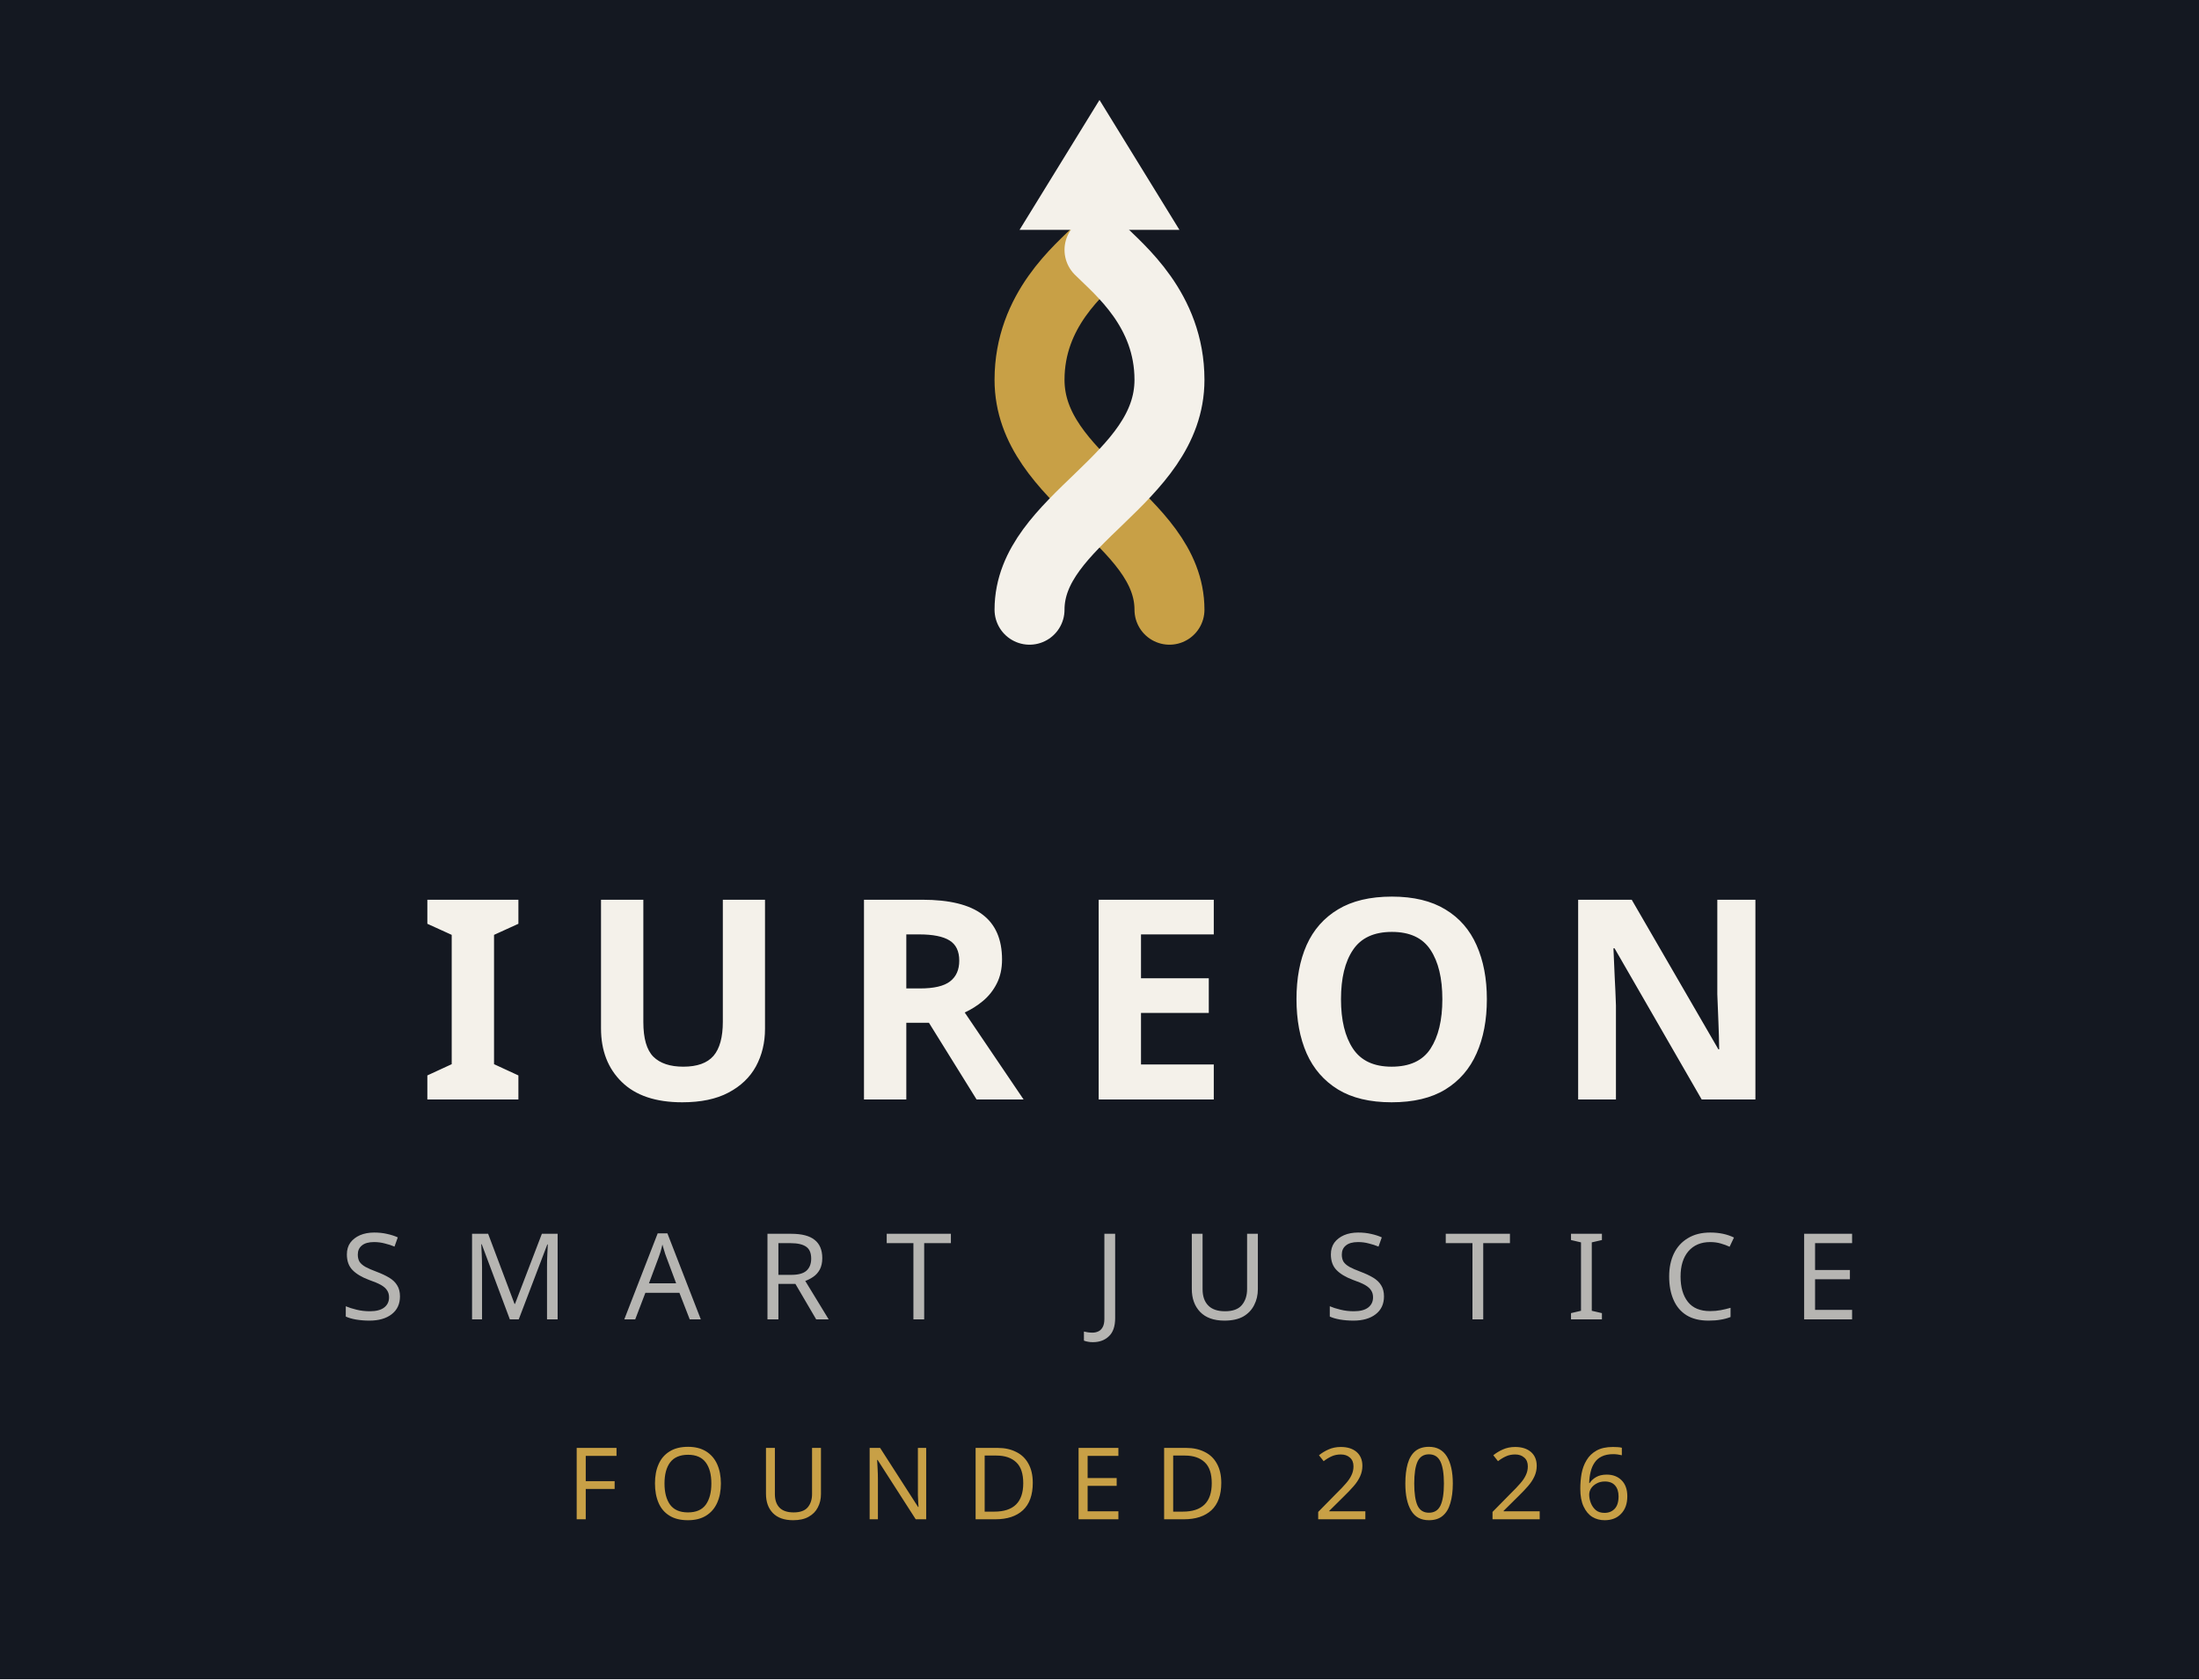
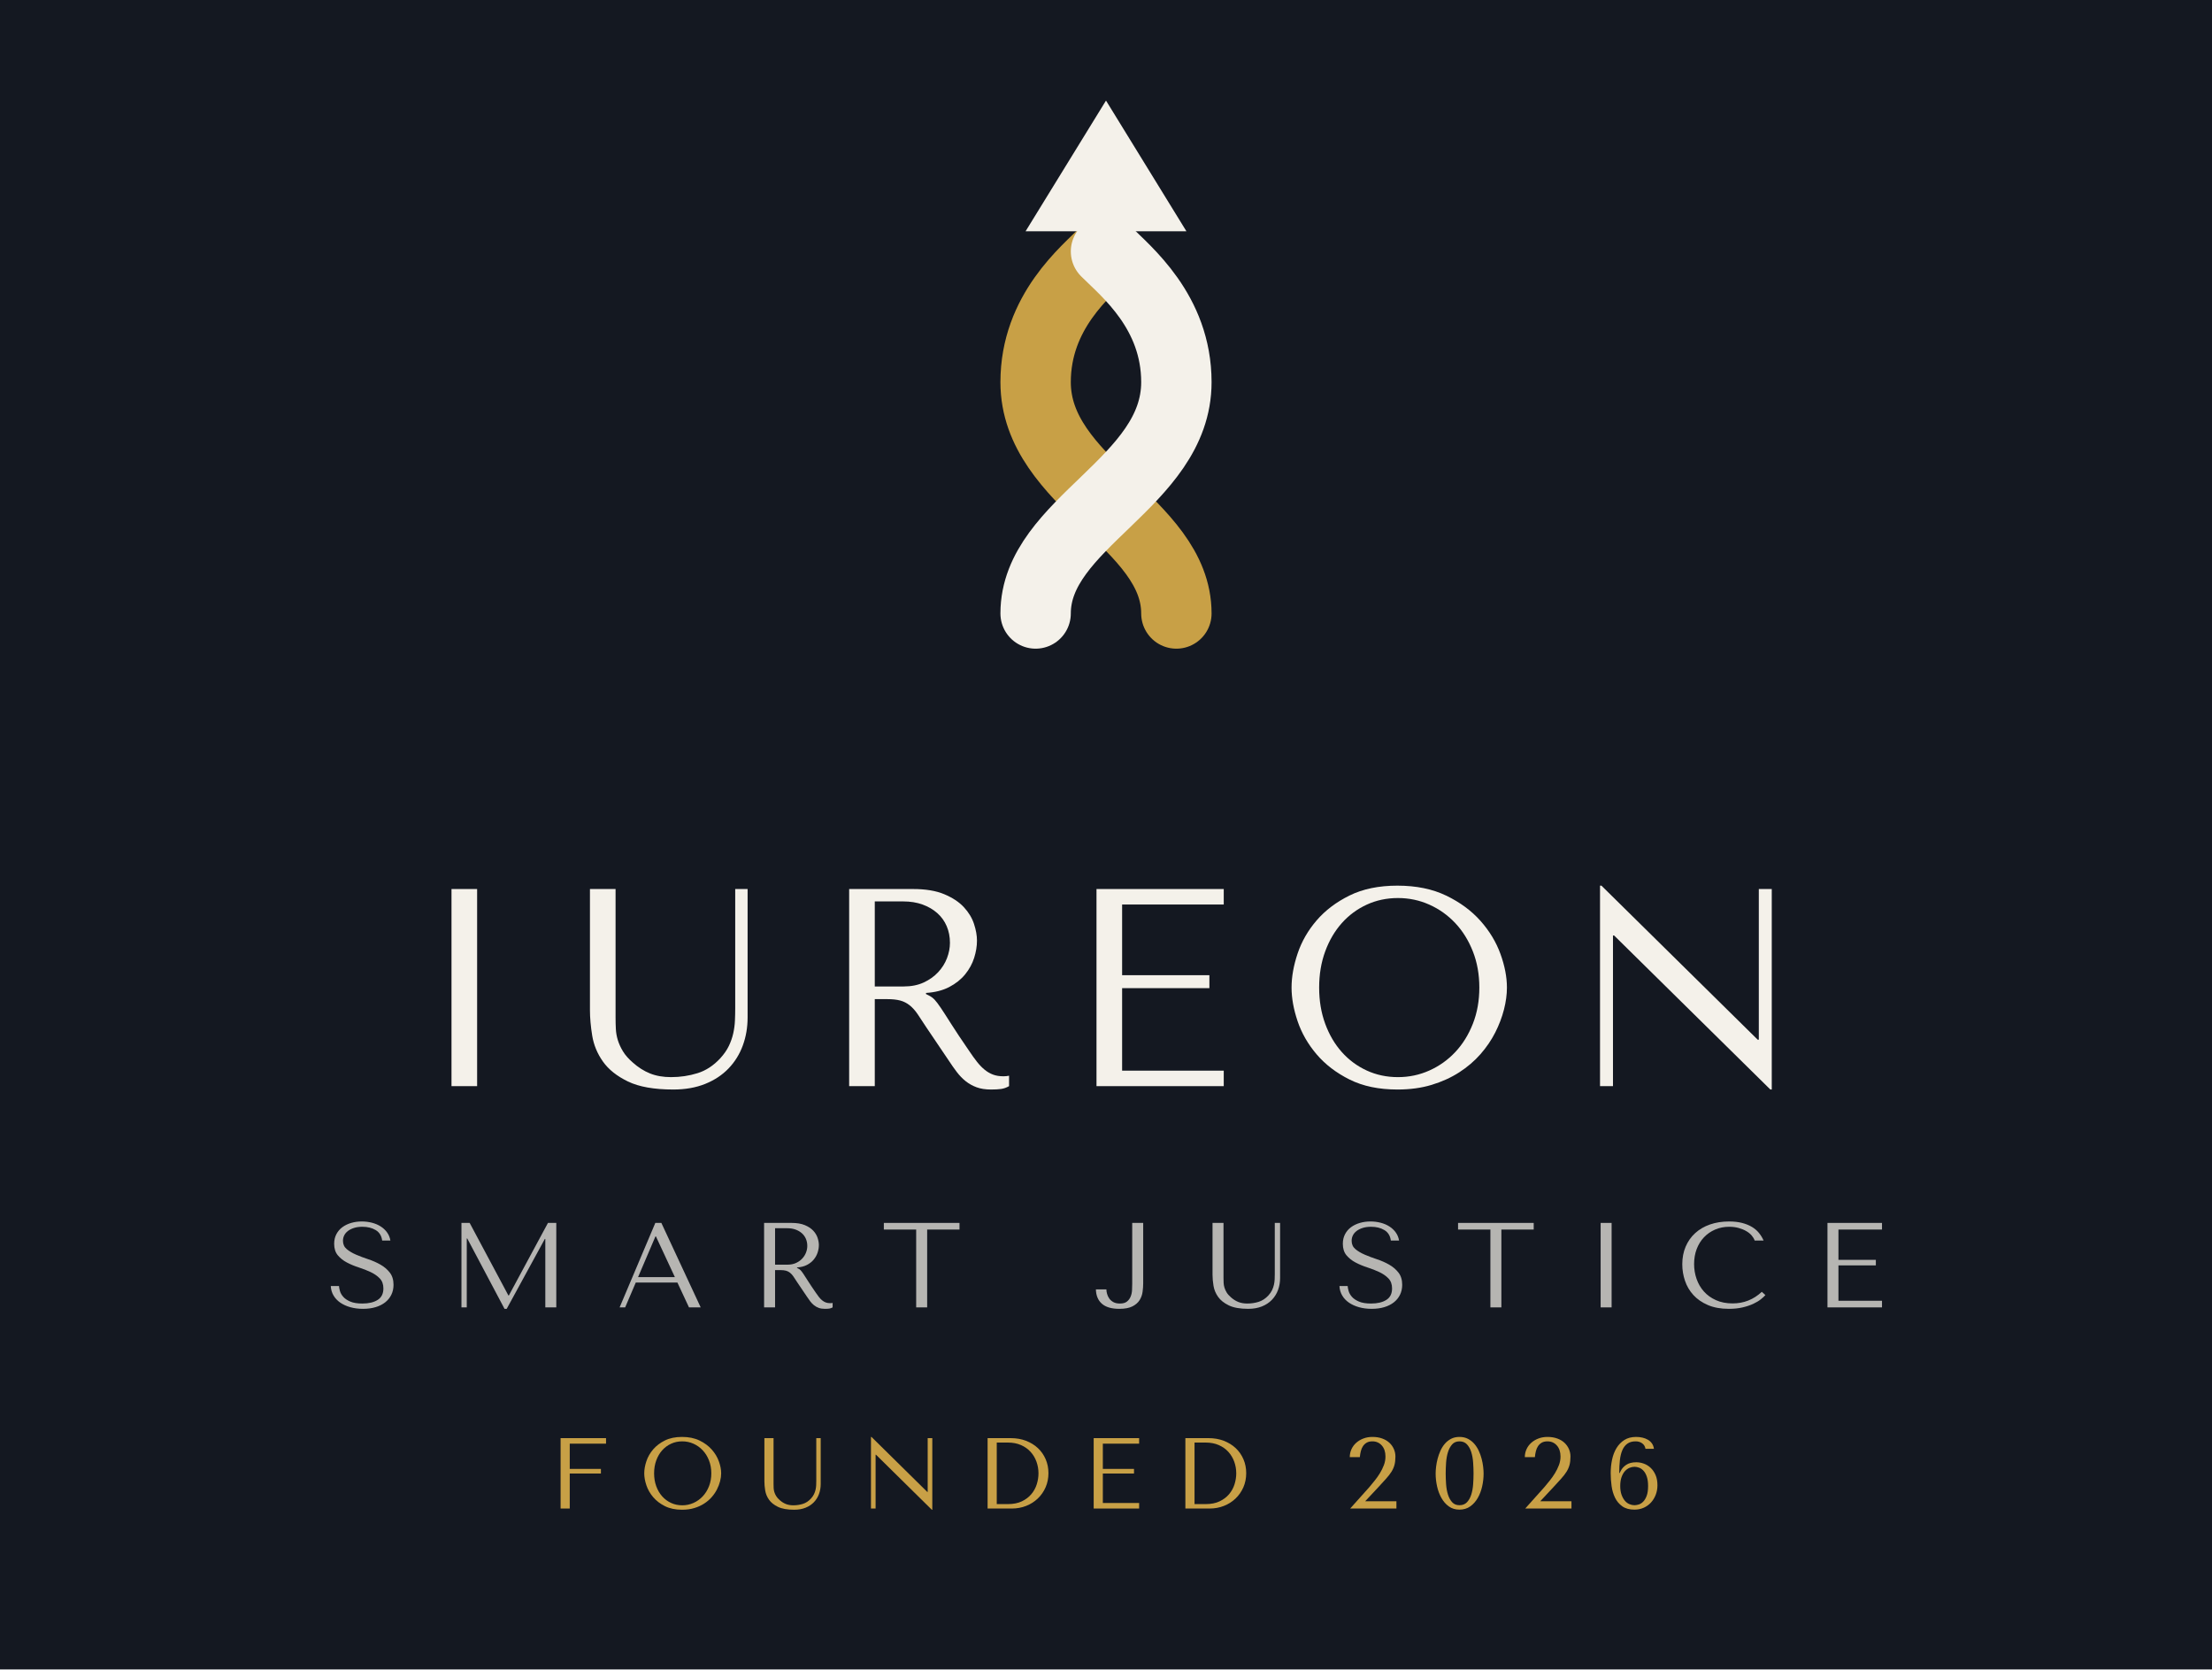
- <svg xmlns="http://www.w3.org/2000/svg" viewBox="0 0 220 168" width="220" height="168" role="img" aria-label="Iureon — SMART JUSTICE">
-   <rect width="220" height="168" fill="#141821" />
+ <svg xmlns="http://www.w3.org/2000/svg" viewBox="0 0 220 166" width="220" height="166" role="img" aria-label="Iureon">
+   <rect width="220" height="166" fill="#141821" />
  <g transform="translate(78 4)">
    <g fill="none" stroke-width="7" stroke-linecap="round" stroke-linejoin="round">
      <path d="M39 57C39 48 25 44 25 34C25 27 30 23 32 21" stroke="#C8A046" />
      <path d="M25 57C25 48 39 44 39 34C39 27 34 23 32 21" stroke="#F4F1EA" />
    </g>
    <path d="M32 6L40 19H24Z" fill="#F4F1EA" />
  </g>
-   <text x="110" y="110" text-anchor="middle" font-family="'Plus Jakarta Sans', 'Segoe UI', system-ui, sans-serif" font-weight="700" font-size="28" letter-spacing="5" fill="#F4F1EA">IUREON</text>
-   <text x="110" y="132" text-anchor="middle" font-family="'Plus Jakarta Sans', 'Segoe UI', system-ui, sans-serif" font-weight="500" font-size="12" letter-spacing="5.5" fill="#F4F1EA" opacity="0.72">SMART JUSTICE</text>
-   <text x="110" y="152" text-anchor="middle" font-family="'Plus Jakarta Sans', 'Segoe UI', system-ui, sans-serif" font-weight="500" font-size="10" letter-spacing="3" fill="#C8A046">FOUNDED 2026</text>
+   <g transform="translate(40.425 108)" fill="#F4F1EA">
+     <g transform="translate(0.00 0) scale(0.028 -0.028)">
+       <path d="M160 700V0H251V700Z" />
+     </g>
+     <g transform="translate(16.01 0) scale(0.028 -0.028)">
+       <path d="M80 700V270Q80 229 88.0 179.5Q96 130 126.0 87.5Q156 45 215.0 16.5Q274 -12 376 -12Q440 -12 489.5 8.0Q539 28 572.5 63.0Q606 98 623.0 144.5Q640 191 640 244V700H596V277Q596 255 595.0 232.5Q594 210 589.0 187.5Q584 165 573.5 143.0Q563 121 543 99Q507 60 462.0 46.0Q417 32 368 32Q326 32 293.5 45.0Q261 58 232 84Q209 104 197.0 124.0Q185 144 179.0 163.5Q173 183 172.0 203.0Q171 223 171 243V700Z" />
+     </g>
+     <g transform="translate(40.67 0) scale(0.028 -0.028)">
+       <path d="M120 700V0H211V309H255Q283 309 301.5 304.0Q320 299 335.0 287.0Q350 275 363.0 256.0Q376 237 394 209L473 92Q488 69 502.5 50.0Q517 31 534.0 17.5Q551 4 572.5 -4.0Q594 -12 624 -12Q646 -12 660.0 -10.0Q674 -8 688 0V37Q683 36 678.0 35.5Q673 35 668 35Q647 35 631.0 41.0Q615 47 601.0 58.5Q587 70 574.0 86.5Q561 103 547 124Q505 185 482.0 221.5Q459 258 445.5 278.0Q432 298 423.5 307.0Q415 316 403 322L393 327V331Q441 334 475.5 352.0Q510 370 532.0 397.0Q554 424 564.0 455.5Q574 487 574 517Q574 544 563.5 576.0Q553 608 527.5 635.5Q502 663 458.0 681.5Q414 700 347 700ZM211 656H312Q350 656 380.5 645.0Q411 634 433.0 614.5Q455 595 466.5 568.0Q478 541 478 509Q478 482 467.5 454.5Q457 427 436.0 404.5Q415 382 384.5 368.0Q354 354 314 354H211Z" />
+     </g>
+     <g transform="translate(65.27 0) scale(0.028 -0.028)">
+       <path d="M120 700V0H572V55H211V348H521V394H211V645H572V700Z" />
+     </g>
+     <g transform="translate(86.63 0) scale(0.028 -0.028)">
+       <path d="M50 350Q50 294 71.5 230.5Q93 167 139.0 113.0Q185 59 256.0 23.5Q327 -12 426 -12Q493 -12 547.5 4.5Q602 21 645.5 49.0Q689 77 721.0 113.5Q753 150 773.5 190.5Q794 231 804.5 272.0Q815 313 815 350Q815 406 792.0 469.5Q769 533 721.0 587.0Q673 641 599.5 676.5Q526 712 426 712Q327 712 256.0 677.0Q185 642 139.0 588.5Q93 535 71.5 471.0Q50 407 50 350ZM148 350Q148 420 169.5 478.5Q191 537 228.5 579.0Q266 621 317.0 644.5Q368 668 428 668Q487 668 539.5 644.5Q592 621 631.5 579.0Q671 537 694.0 478.5Q717 420 717 350Q717 280 694.0 221.5Q671 163 631.5 121.0Q592 79 539.5 55.5Q487 32 428 32Q368 32 317.0 55.5Q266 79 228.5 121.0Q191 163 169.5 221.5Q148 280 148 350Z" />
+     </g>
+     <g transform="translate(115.35 0) scale(0.028 -0.028)">
+       <path d="M684 700V165H680L125 712H120V0H166V535H170L725 -12H730V700Z" />
+     </g>
+   </g>
+   <g transform="translate(32.455 130)" fill="#F4F1EA" opacity="0.72">
+     <g transform="translate(0.00 0) scale(0.012 -0.012)">
+       <path d="M37 177Q39 134 59.5 99.0Q80 64 115.5 39.5Q151 15 199.0 1.5Q247 -12 304 -12Q362 -12 408.5 2.0Q455 16 488.0 42.0Q521 68 539.0 105.0Q557 142 557 187Q557 249 526.0 288.5Q495 328 448.5 354.5Q402 381 347.5 399.0Q293 417 246.5 437.0Q200 457 169.0 483.0Q138 509 138 552Q138 576 148.5 597.0Q159 618 179.5 633.5Q200 649 230.0 658.5Q260 668 299 668Q364 668 409.5 640.5Q455 613 463 554H531Q525 591 504.0 620.5Q483 650 451.0 670.5Q419 691 378.5 701.5Q338 712 294 712Q248 712 206.5 700.0Q165 688 133.5 665.0Q102 642 83.5 607.0Q65 572 65 527Q65 468 95.0 432.0Q125 396 170.5 372.0Q216 348 269.0 331.0Q322 314 367.5 292.5Q413 271 443.0 240.0Q473 209 473 157Q473 92 425.5 62.0Q378 32 299 32Q236 32 198.0 48.5Q160 65 140.0 88.0Q120 111 113.0 135.5Q106 160 105 177Z" />
+     </g>
+     <g transform="translate(12.00 0) scale(0.012 -0.012)">
+       <path d="M188 700H120V0H164V571H168L477 -12H495L811 567H815V0H906V700H837L513 99H509Z" />
+     </g>
+     <g transform="translate(28.81 0) scale(0.012 -0.012)">
+       <path d="M509 206 605 0H702L376 700H326L30 0H76L164 206ZM488 251H183L327 588H331Z" />
+     </g>
+     <g transform="translate(42.10 0) scale(0.012 -0.012)">
+       <path d="M120 700V0H211V309H255Q283 309 301.5 304.0Q320 299 335.0 287.0Q350 275 363.0 256.0Q376 237 394 209L473 92Q488 69 502.5 50.0Q517 31 534.0 17.5Q551 4 572.5 -4.0Q594 -12 624 -12Q646 -12 660.0 -10.0Q674 -8 688 0V37Q683 36 678.0 35.5Q673 35 668 35Q647 35 631.0 41.0Q615 47 601.0 58.5Q587 70 574.0 86.5Q561 103 547 124Q505 185 482.0 221.5Q459 258 445.5 278.0Q432 298 423.5 307.0Q415 316 403 322L393 327V331Q441 334 475.5 352.0Q510 370 532.0 397.0Q554 424 564.0 455.5Q574 487 574 517Q574 544 563.5 576.0Q553 608 527.5 635.5Q502 663 458.0 681.5Q414 700 347 700ZM211 656H312Q350 656 380.5 645.0Q411 634 433.0 614.5Q455 595 466.5 568.0Q478 541 478 509Q478 482 467.5 454.5Q457 427 436.0 404.5Q415 382 384.5 368.0Q354 354 314 354H211Z" />
+     </g>
+     <g transform="translate(55.21 0) scale(0.012 -0.012)">
+       <path d="M379 0V645H647V700H20V645H288V0Z" />
+     </g>
+     <g transform="translate(76.42 0) scale(0.012 -0.012)">
+       <path d="M311 700V195Q311 171 309.5 142.5Q308 114 298.0 89.5Q288 65 267.5 48.5Q247 32 209 32Q176 32 154.5 44.0Q133 56 120.5 74.0Q108 92 102.5 112.5Q97 133 97 149H10Q12 72 60.0 30.0Q108 -12 204 -12Q273 -12 313.0 8.5Q353 29 372.5 60.5Q392 92 397.0 129.0Q402 166 402 198V700Z" />
+     </g>
+     <g transform="translate(87.18 0) scale(0.012 -0.012)">
+       <path d="M80 700V270Q80 229 88.0 179.5Q96 130 126.0 87.5Q156 45 215.0 16.5Q274 -12 376 -12Q440 -12 489.5 8.0Q539 28 572.5 63.0Q606 98 623.0 144.5Q640 191 640 244V700H596V277Q596 255 595.0 232.5Q594 210 589.0 187.5Q584 165 573.5 143.0Q563 121 543 99Q507 60 462.0 46.0Q417 32 368 32Q326 32 293.5 45.0Q261 58 232 84Q209 104 197.0 124.0Q185 144 179.0 163.5Q173 183 172.0 203.0Q171 223 171 243V700Z" />
+     </g>
+     <g transform="translate(100.32 0) scale(0.012 -0.012)">
+       <path d="M37 177Q39 134 59.5 99.0Q80 64 115.5 39.5Q151 15 199.0 1.5Q247 -12 304 -12Q362 -12 408.5 2.0Q455 16 488.0 42.0Q521 68 539.0 105.0Q557 142 557 187Q557 249 526.0 288.5Q495 328 448.5 354.5Q402 381 347.5 399.0Q293 417 246.5 437.0Q200 457 169.0 483.0Q138 509 138 552Q138 576 148.5 597.0Q159 618 179.5 633.5Q200 649 230.0 658.5Q260 668 299 668Q364 668 409.5 640.5Q455 613 463 554H531Q525 591 504.0 620.5Q483 650 451.0 670.5Q419 691 378.5 701.5Q338 712 294 712Q248 712 206.5 700.0Q165 688 133.5 665.0Q102 642 83.5 607.0Q65 572 65 527Q65 468 95.0 432.0Q125 396 170.5 372.0Q216 348 269.0 331.0Q322 314 367.5 292.5Q413 271 443.0 240.0Q473 209 473 157Q473 92 425.5 62.0Q378 32 299 32Q236 32 198.0 48.5Q160 65 140.0 88.0Q120 111 113.0 135.5Q106 160 105 177Z" />
+     </g>
+     <g transform="translate(112.32 0) scale(0.012 -0.012)">
+       <path d="M379 0V645H647V700H20V645H288V0Z" />
+     </g>
+     <g transform="translate(124.82 0) scale(0.012 -0.012)">
+       <path d="M160 700V0H251V700Z" />
+     </g>
+     <g transform="translate(134.26 0) scale(0.012 -0.012)">
+       <path d="M709 129Q607 33 467 33Q389 33 329.0 60.0Q269 87 229.0 132.0Q189 177 168.5 236.0Q148 295 148 359Q148 427 169.5 483.5Q191 540 230.0 581.0Q269 622 322.5 645.0Q376 668 439 668Q482 668 517.5 658.0Q553 648 580.5 632.0Q608 616 625.5 595.5Q643 575 650 554H724Q709 588 685.5 617.0Q662 646 627.0 667.0Q592 688 545.0 700.0Q498 712 438 712Q351 712 279.5 687.0Q208 662 157.0 615.5Q106 569 78.0 503.5Q50 438 50 357Q50 287 72.5 220.5Q95 154 142.0 102.5Q189 51 262.0 19.5Q335 -12 436 -12Q500 -12 550.5 0.0Q601 12 638.5 29.5Q676 47 701.0 67.0Q726 87 739 102Z" />
+     </g>
+     <g transform="translate(147.86 0) scale(0.012 -0.012)">
+       <path d="M120 700V0H572V55H211V348H521V394H211V645H572V700Z" />
+     </g>
+   </g>
+   <g transform="translate(54.555 150)" fill="#C8A046">
+     <g transform="translate(0.00 0) scale(0.01 -0.01)">
+       <path d="M120 700V0H211V348H521V394H211V645H572V700Z" />
+     </g>
+     <g transform="translate(9.02 0) scale(0.01 -0.01)">
+       <path d="M50 350Q50 294 71.5 230.5Q93 167 139.0 113.0Q185 59 256.0 23.5Q327 -12 426 -12Q493 -12 547.5 4.5Q602 21 645.5 49.0Q689 77 721.0 113.5Q753 150 773.5 190.5Q794 231 804.5 272.0Q815 313 815 350Q815 406 792.0 469.5Q769 533 721.0 587.0Q673 641 599.5 676.5Q526 712 426 712Q327 712 256.0 677.0Q185 642 139.0 588.5Q93 535 71.5 471.0Q50 407 50 350ZM148 350Q148 420 169.5 478.5Q191 537 228.5 579.0Q266 621 317.0 644.5Q368 668 428 668Q487 668 539.5 644.5Q592 621 631.5 579.0Q671 537 694.0 478.5Q717 420 717 350Q717 280 694.0 221.5Q671 163 631.5 121.0Q592 79 539.5 55.5Q487 32 428 32Q368 32 317.0 55.5Q266 79 228.5 121.0Q191 163 169.5 221.5Q148 280 148 350Z" />
+     </g>
+     <g transform="translate(20.67 0) scale(0.01 -0.01)">
+       <path d="M80 700V270Q80 229 88.0 179.5Q96 130 126.0 87.5Q156 45 215.0 16.5Q274 -12 376 -12Q440 -12 489.5 8.0Q539 28 572.5 63.0Q606 98 623.0 144.5Q640 191 640 244V700H596V277Q596 255 595.0 232.5Q594 210 589.0 187.5Q584 165 573.5 143.0Q563 121 543 99Q507 60 462.0 46.0Q417 32 368 32Q326 32 293.5 45.0Q261 58 232 84Q209 104 197.0 124.0Q185 144 179.0 163.5Q173 183 172.0 203.0Q171 223 171 243V700Z" />
+     </g>
+     <g transform="translate(30.87 0) scale(0.01 -0.01)">
+       <path d="M684 700V165H680L125 712H120V0H166V535H170L725 -12H730V700Z" />
+     </g>
+     <g transform="translate(42.37 0) scale(0.01 -0.01)">
+       <path d="M130 0V700H360Q443 700 512.0 673.5Q581 647 630.5 600.5Q680 554 707.5 490.0Q735 426 735 352Q735 275 706.5 210.5Q678 146 628.5 99.0Q579 52 513.0 26.0Q447 0 372 0ZM221 44H331Q413 44 470.5 71.5Q528 99 565.0 143.0Q602 187 619.0 241.5Q636 296 636 350Q636 410 616.0 465.5Q596 521 557.5 563.5Q519 606 462.0 631.0Q405 656 331 656H221Z" />
+     </g>
+     <g transform="translate(53.02 0) scale(0.01 -0.01)">
+       <path d="M120 700V0H572V55H211V348H521V394H211V645H572V700Z" />
+     </g>
+     <g transform="translate(62.04 0) scale(0.01 -0.01)">
+       <path d="M130 0V700H360Q443 700 512.0 673.5Q581 647 630.5 600.5Q680 554 707.5 490.0Q735 426 735 352Q735 275 706.5 210.5Q678 146 628.5 99.0Q579 52 513.0 26.0Q447 0 372 0ZM221 44H331Q413 44 470.5 71.5Q528 99 565.0 143.0Q602 187 619.0 241.5Q636 296 636 350Q636 410 616.0 465.5Q596 521 557.5 563.5Q519 606 462.0 631.0Q405 656 331 656H221Z" />
+     </g>
+     <g transform="translate(79.19 0) scale(0.01 -0.01)">
+       <path d="M514 0H54L243 211Q268 241 296.5 276.0Q325 311 349.0 350.0Q373 389 389.0 431.0Q405 473 405 517Q405 586 368.5 627.0Q332 668 275 668Q241 668 218.5 655.0Q196 642 181.5 620.5Q167 599 160.0 570.5Q153 542 150 511H50Q50 553 67.0 590.0Q84 627 114.5 654.0Q145 681 186.0 696.5Q227 712 275 712Q329 712 372.0 696.5Q415 681 444.0 654.0Q473 627 488.5 591.5Q504 556 504 517Q504 468 494.5 433.0Q485 398 464.5 365.5Q444 333 411.5 297.0Q379 261 333 211L203 72H514Z" />
+     </g>
+     <g transform="translate(87.63 0) scale(0.01 -0.01)">
+       <path d="M60 348Q60 377 64.5 415.5Q69 454 79.5 494.5Q90 535 107.5 574.0Q125 613 151.0 643.5Q177 674 213.0 693.0Q249 712 297 712Q345 712 381.5 693.0Q418 674 444.5 643.5Q471 613 489.0 574.0Q507 535 517.5 494.5Q528 454 532.5 415.5Q537 377 537 348Q537 285 523.0 221.5Q509 158 479.5 106.0Q450 54 404.5 21.5Q359 -11 297 -11Q235 -11 190.5 21.5Q146 54 117.0 106.0Q88 158 74.0 221.5Q60 285 60 348ZM160 348Q160 297 164.0 241.0Q168 185 182.5 139.0Q197 93 224.0 63.0Q251 33 297 33Q344 33 372.0 63.0Q400 93 414.5 139.0Q429 185 433.0 241.0Q437 297 437 348Q437 400 433.0 457.0Q429 514 414.5 560.5Q400 607 372.0 637.5Q344 668 297 668Q251 668 224.0 637.5Q197 607 182.5 560.5Q168 514 164.0 457.0Q160 400 160 348Z" />
+     </g>
+     <g transform="translate(96.60 0) scale(0.01 -0.01)">
+       <path d="M514 0H54L243 211Q268 241 296.5 276.0Q325 311 349.0 350.0Q373 389 389.0 431.0Q405 473 405 517Q405 586 368.5 627.0Q332 668 275 668Q241 668 218.5 655.0Q196 642 181.5 620.5Q167 599 160.0 570.5Q153 542 150 511H50Q50 553 67.0 590.0Q84 627 114.5 654.0Q145 681 186.0 696.5Q227 712 275 712Q329 712 372.0 696.5Q415 681 444.0 654.0Q473 627 488.5 591.5Q504 556 504 517Q504 468 494.5 433.0Q485 398 464.5 365.5Q444 333 411.5 297.0Q379 261 333 211L203 72H514Z" />
+     </g>
+     <g transform="translate(105.04 0) scale(0.01 -0.01)">
+       <path d="M490 594Q486 625 470.0 647.5Q454 670 430.0 684.0Q406 698 376.0 705.0Q346 712 313 712Q244 712 196.0 681.5Q148 651 117.5 600.5Q87 550 73.5 485.0Q60 420 60 352Q60 288 69.0 223.5Q78 159 103.5 107.0Q129 55 175.5 22.0Q222 -11 296 -11Q347 -11 389.0 8.0Q431 27 461.0 60.0Q491 93 508.0 137.0Q525 181 525 231Q525 291 506.0 334.0Q487 377 457.0 405.0Q427 433 389.5 446.5Q352 460 315 460Q253 460 215.5 435.0Q178 410 161 376L149 353H145Q145 423 151.5 481.0Q158 539 176.0 580.5Q194 622 226.0 645.0Q258 668 308 668Q346 668 373.0 648.5Q400 629 406 594ZM155 224Q155 276 168.0 312.5Q181 349 201.5 371.5Q222 394 247.0 404.5Q272 415 297 415Q319 415 343.0 406.0Q367 397 387.0 375.0Q407 353 419.5 316.0Q432 279 432 224Q432 164 418.0 126.5Q404 89 383.0 68.0Q362 47 338.5 40.0Q315 33 296 33Q272 33 246.5 43.5Q221 54 201.0 77.5Q181 101 168.0 137.0Q155 173 155 224Z" />
+     </g>
+   </g>
</svg>
